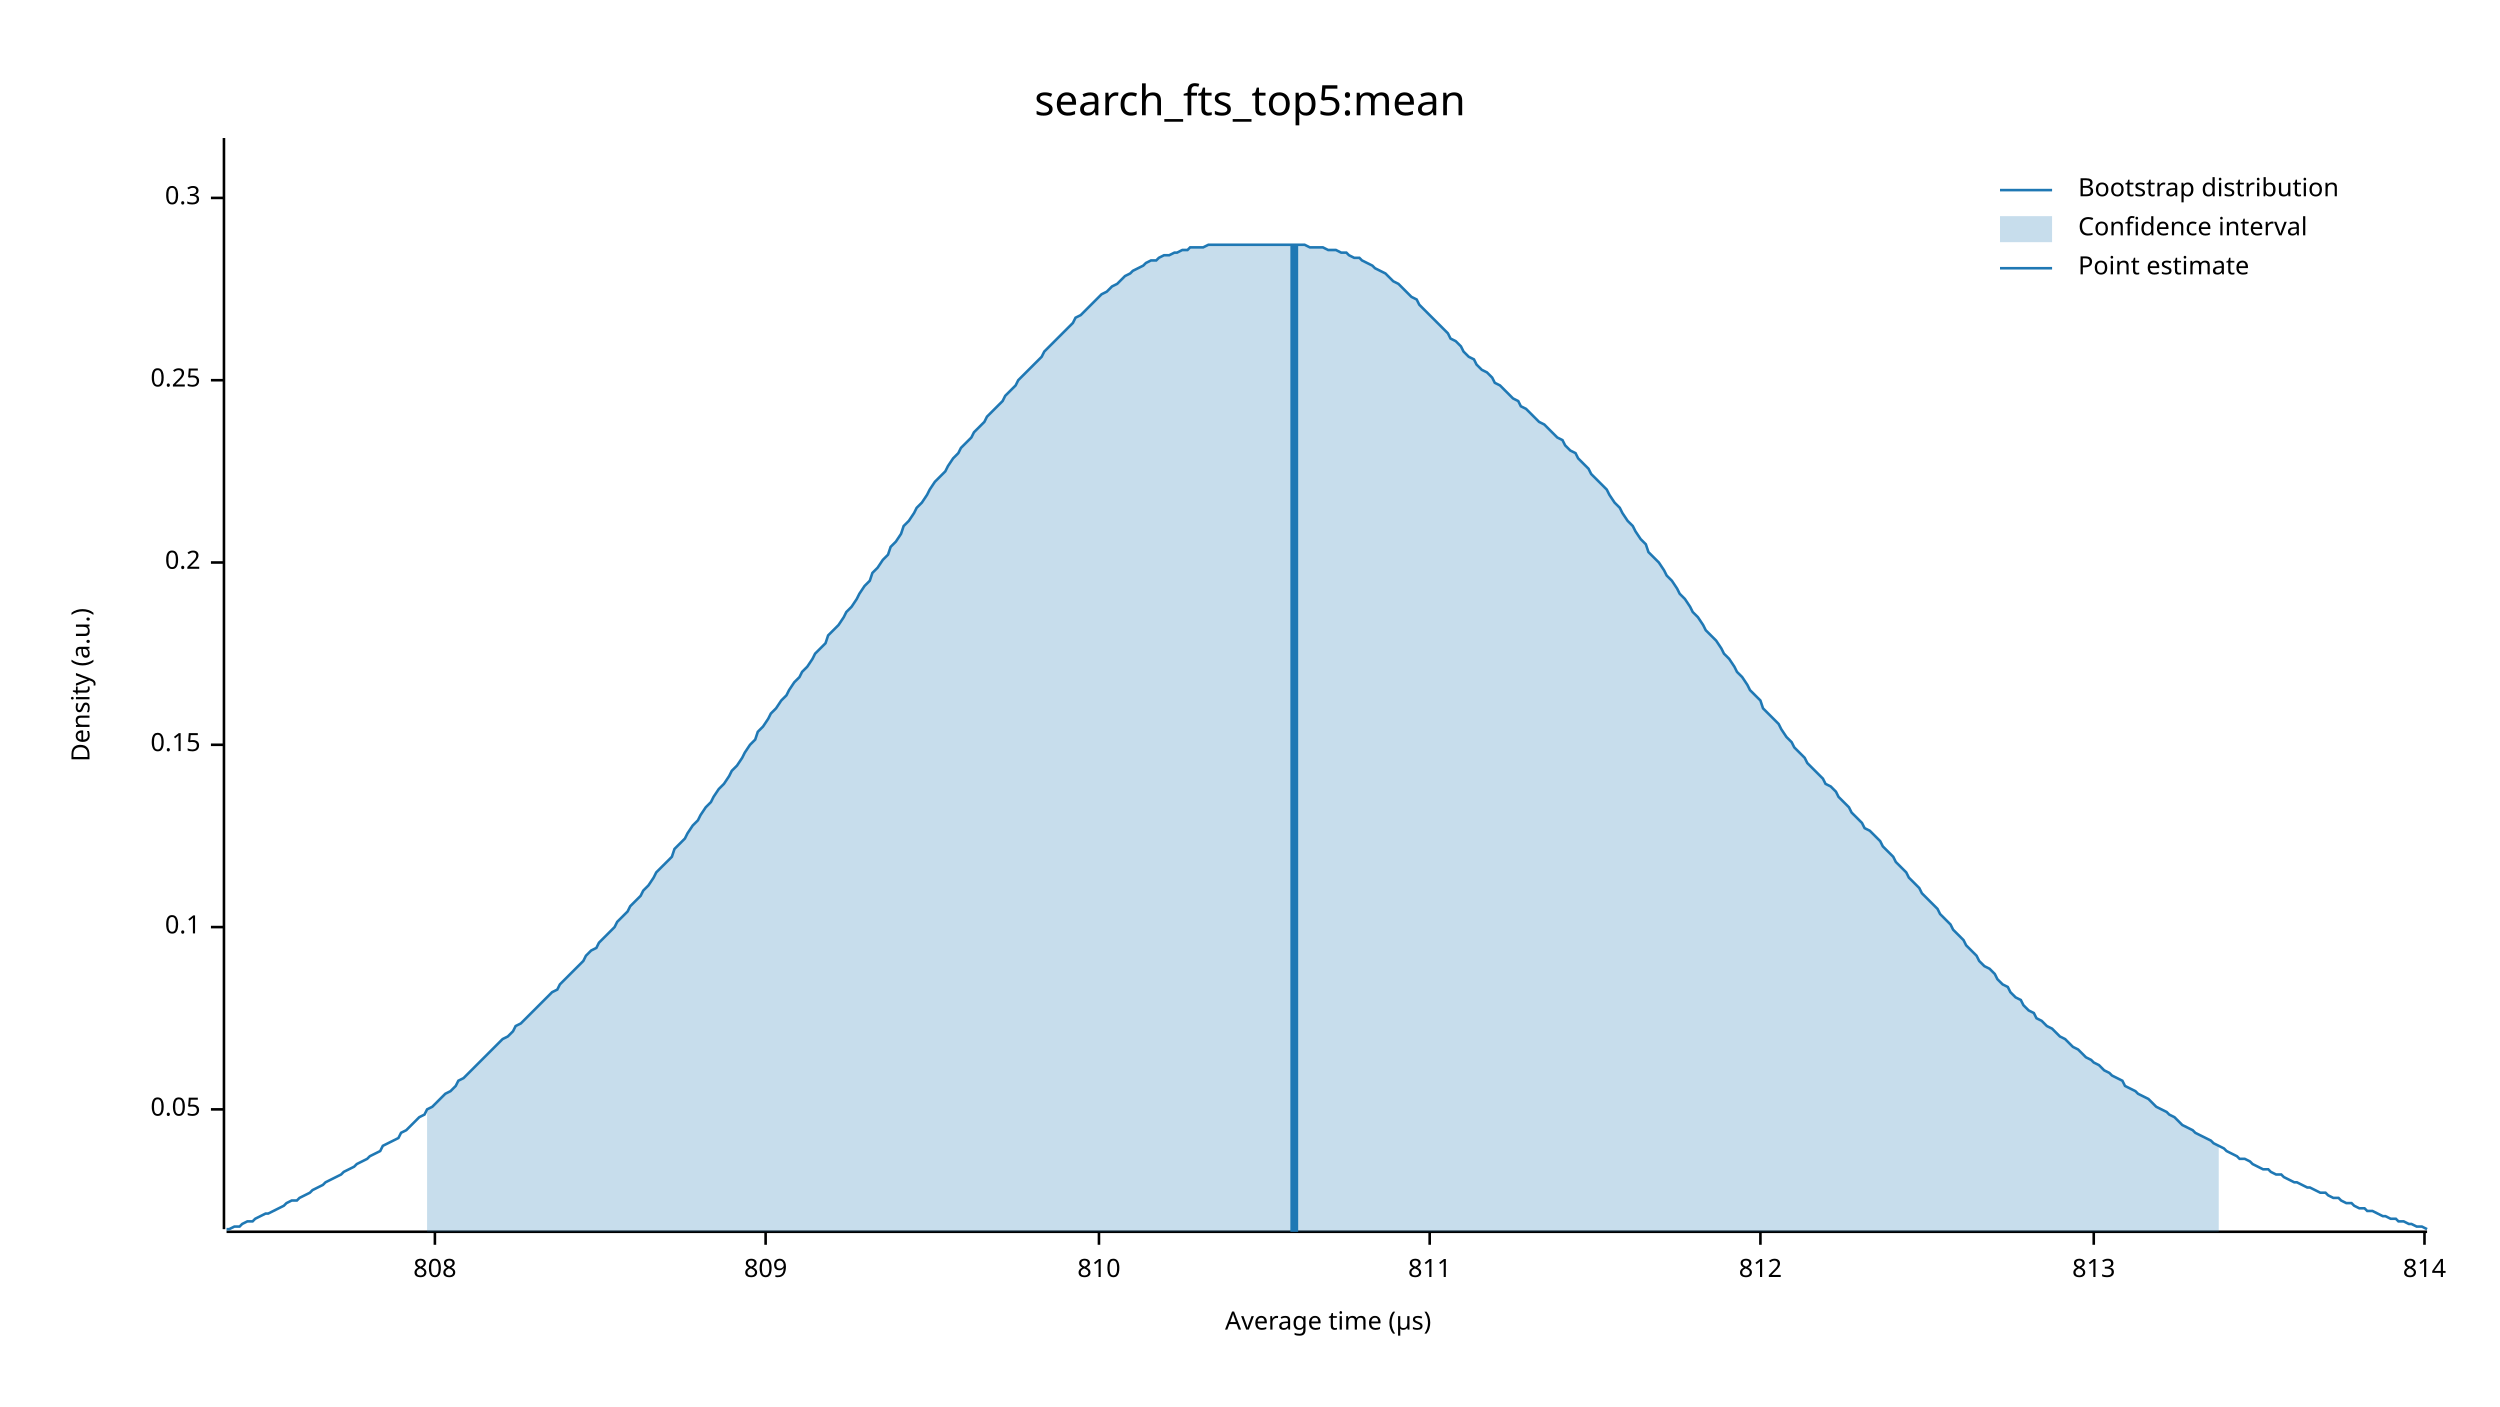
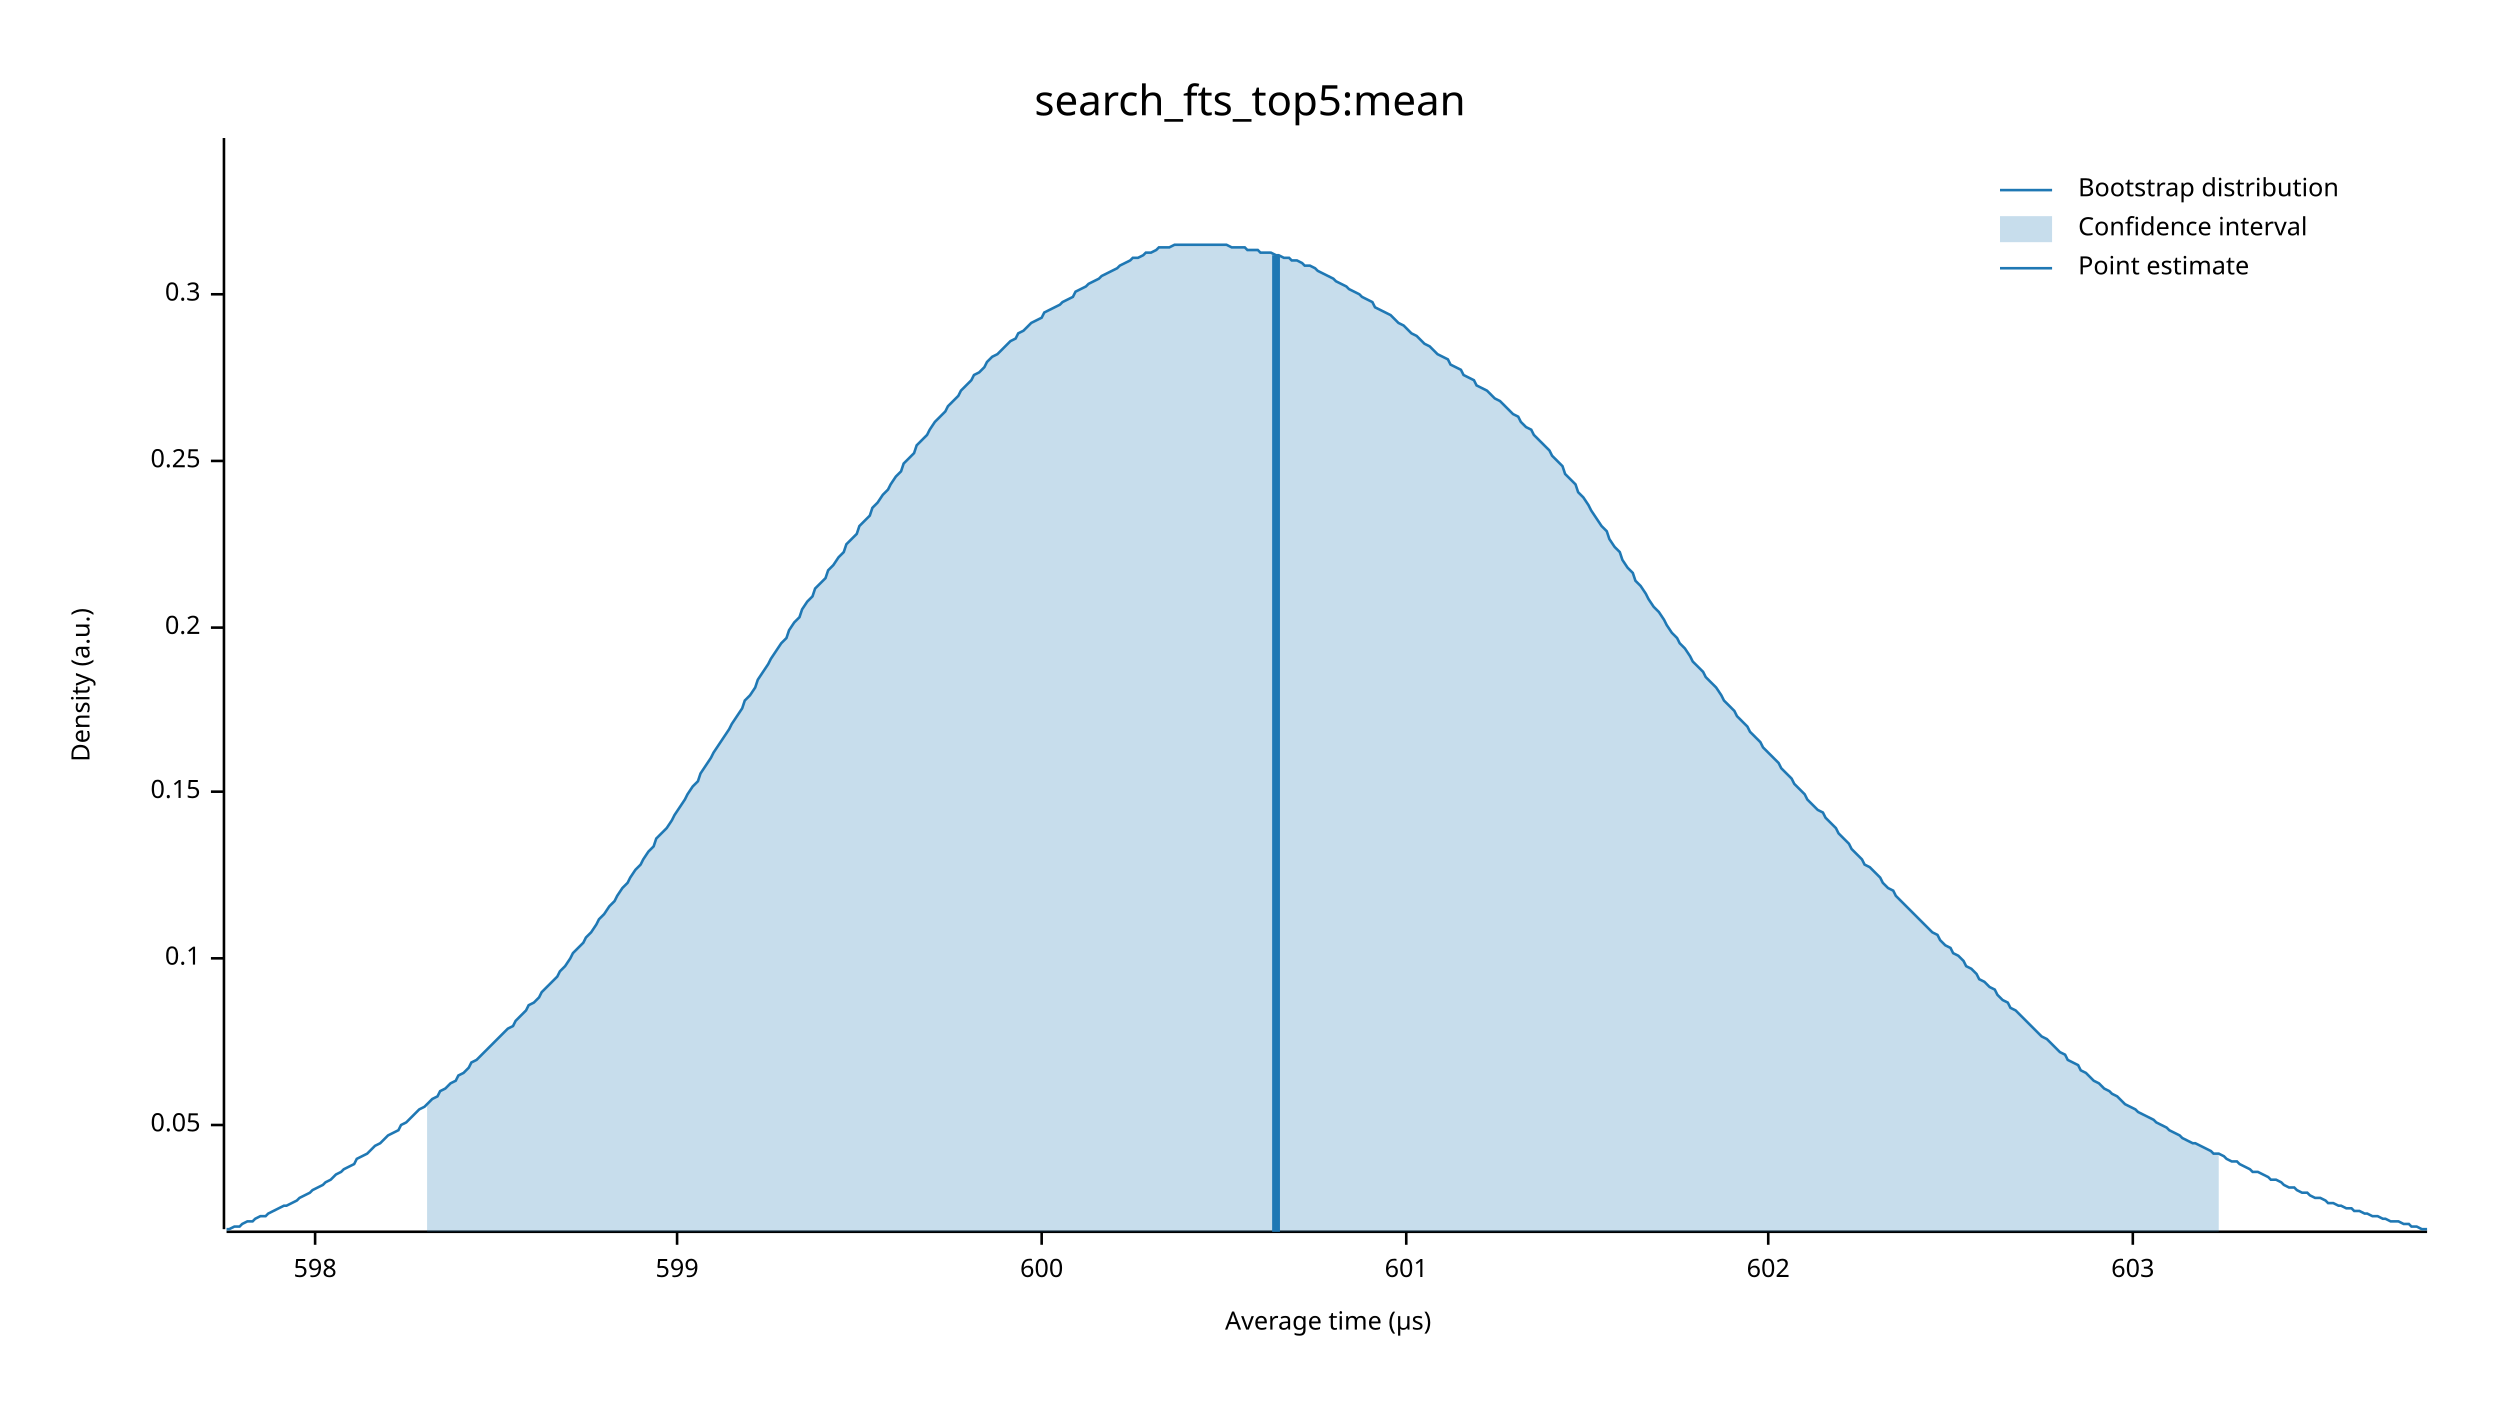
<svg xmlns="http://www.w3.org/2000/svg" width="960" height="540" viewBox="0 0 960 540">
  <text x="480" y="32" dy="0.76em" text-anchor="middle" font-family="sans-serif" font-size="16.129" opacity="1" fill="#000000">
search_fts_top5:mean
</text>
  <text x="27" y="263" dy="0.76em" text-anchor="middle" font-family="sans-serif" font-size="9.677" opacity="1" fill="#000000" transform="rotate(270, 27, 263)">
Density (a.u.)
</text>
  <text x="510" y="513" dy="-0.5ex" text-anchor="middle" font-family="sans-serif" font-size="9.677" opacity="1" fill="#000000">
Average time (µs)
</text>
  <polyline fill="none" opacity="1" stroke="#000000" stroke-width="1" points="86,53 86,472 " />
-   <text x="77" y="426" dy="0.5ex" text-anchor="end" font-family="sans-serif" font-size="9.677" opacity="1" fill="#000000">
+   <text x="77" y="432" dy="0.5ex" text-anchor="end" font-family="sans-serif" font-size="9.677" opacity="1" fill="#000000">
0.05
</text>
-   <polyline fill="none" opacity="1" stroke="#000000" stroke-width="1" points="81,426 86,426 " />
-   <text x="77" y="356" dy="0.5ex" text-anchor="end" font-family="sans-serif" font-size="9.677" opacity="1" fill="#000000">
+   <polyline fill="none" opacity="1" stroke="#000000" stroke-width="1" points="81,432 86,432 " />
+   <text x="77" y="368" dy="0.5ex" text-anchor="end" font-family="sans-serif" font-size="9.677" opacity="1" fill="#000000">
0.1
</text>
-   <polyline fill="none" opacity="1" stroke="#000000" stroke-width="1" points="81,356 86,356 " />
-   <text x="77" y="286" dy="0.5ex" text-anchor="end" font-family="sans-serif" font-size="9.677" opacity="1" fill="#000000">
+   <polyline fill="none" opacity="1" stroke="#000000" stroke-width="1" points="81,368 86,368 " />
+   <text x="77" y="304" dy="0.5ex" text-anchor="end" font-family="sans-serif" font-size="9.677" opacity="1" fill="#000000">
0.15
</text>
-   <polyline fill="none" opacity="1" stroke="#000000" stroke-width="1" points="81,286 86,286 " />
-   <text x="77" y="216" dy="0.5ex" text-anchor="end" font-family="sans-serif" font-size="9.677" opacity="1" fill="#000000">
+   <polyline fill="none" opacity="1" stroke="#000000" stroke-width="1" points="81,304 86,304 " />
+   <text x="77" y="241" dy="0.5ex" text-anchor="end" font-family="sans-serif" font-size="9.677" opacity="1" fill="#000000">
0.2
</text>
-   <polyline fill="none" opacity="1" stroke="#000000" stroke-width="1" points="81,216 86,216 " />
-   <text x="77" y="146" dy="0.5ex" text-anchor="end" font-family="sans-serif" font-size="9.677" opacity="1" fill="#000000">
+   <polyline fill="none" opacity="1" stroke="#000000" stroke-width="1" points="81,241 86,241 " />
+   <text x="77" y="177" dy="0.5ex" text-anchor="end" font-family="sans-serif" font-size="9.677" opacity="1" fill="#000000">
0.25
</text>
-   <polyline fill="none" opacity="1" stroke="#000000" stroke-width="1" points="81,146 86,146 " />
-   <text x="77" y="76" dy="0.5ex" text-anchor="end" font-family="sans-serif" font-size="9.677" opacity="1" fill="#000000">
+   <polyline fill="none" opacity="1" stroke="#000000" stroke-width="1" points="81,177 86,177 " />
+   <text x="77" y="113" dy="0.5ex" text-anchor="end" font-family="sans-serif" font-size="9.677" opacity="1" fill="#000000">
0.3
</text>
-   <polyline fill="none" opacity="1" stroke="#000000" stroke-width="1" points="81,76 86,76 " />
+   <polyline fill="none" opacity="1" stroke="#000000" stroke-width="1" points="81,113 86,113 " />
  <polyline fill="none" opacity="1" stroke="#000000" stroke-width="1" points="87,473 932,473 " />
-   <text x="167" y="483" dy="0.76em" text-anchor="middle" font-family="sans-serif" font-size="9.677" opacity="1" fill="#000000">
- 808
+   <text x="121" y="483" dy="0.76em" text-anchor="middle" font-family="sans-serif" font-size="9.677" opacity="1" fill="#000000">
+ 598
</text>
-   <polyline fill="none" opacity="1" stroke="#000000" stroke-width="1" points="167,473 167,478 " />
-   <text x="294" y="483" dy="0.76em" text-anchor="middle" font-family="sans-serif" font-size="9.677" opacity="1" fill="#000000">
- 809
+   <polyline fill="none" opacity="1" stroke="#000000" stroke-width="1" points="121,473 121,478 " />
+   <text x="260" y="483" dy="0.76em" text-anchor="middle" font-family="sans-serif" font-size="9.677" opacity="1" fill="#000000">
+ 599
</text>
-   <polyline fill="none" opacity="1" stroke="#000000" stroke-width="1" points="294,473 294,478 " />
-   <text x="422" y="483" dy="0.76em" text-anchor="middle" font-family="sans-serif" font-size="9.677" opacity="1" fill="#000000">
- 810
+   <polyline fill="none" opacity="1" stroke="#000000" stroke-width="1" points="260,473 260,478 " />
+   <text x="400" y="483" dy="0.76em" text-anchor="middle" font-family="sans-serif" font-size="9.677" opacity="1" fill="#000000">
+ 600
</text>
-   <polyline fill="none" opacity="1" stroke="#000000" stroke-width="1" points="422,473 422,478 " />
-   <text x="549" y="483" dy="0.76em" text-anchor="middle" font-family="sans-serif" font-size="9.677" opacity="1" fill="#000000">
- 811
+   <polyline fill="none" opacity="1" stroke="#000000" stroke-width="1" points="400,473 400,478 " />
+   <text x="540" y="483" dy="0.76em" text-anchor="middle" font-family="sans-serif" font-size="9.677" opacity="1" fill="#000000">
+ 601
</text>
-   <polyline fill="none" opacity="1" stroke="#000000" stroke-width="1" points="549,473 549,478 " />
-   <text x="676" y="483" dy="0.76em" text-anchor="middle" font-family="sans-serif" font-size="9.677" opacity="1" fill="#000000">
- 812
+   <polyline fill="none" opacity="1" stroke="#000000" stroke-width="1" points="540,473 540,478 " />
+   <text x="679" y="483" dy="0.76em" text-anchor="middle" font-family="sans-serif" font-size="9.677" opacity="1" fill="#000000">
+ 602
</text>
-   <polyline fill="none" opacity="1" stroke="#000000" stroke-width="1" points="676,473 676,478 " />
-   <text x="804" y="483" dy="0.76em" text-anchor="middle" font-family="sans-serif" font-size="9.677" opacity="1" fill="#000000">
- 813
+   <polyline fill="none" opacity="1" stroke="#000000" stroke-width="1" points="679,473 679,478 " />
+   <text x="819" y="483" dy="0.76em" text-anchor="middle" font-family="sans-serif" font-size="9.677" opacity="1" fill="#000000">
+ 603
</text>
-   <polyline fill="none" opacity="1" stroke="#000000" stroke-width="1" points="804,473 804,478 " />
-   <text x="931" y="483" dy="0.76em" text-anchor="middle" font-family="sans-serif" font-size="9.677" opacity="1" fill="#000000">
- 814
- </text>
-   <polyline fill="none" opacity="1" stroke="#000000" stroke-width="1" points="931,473 931,478 " />
-   <polyline fill="none" opacity="1" stroke="#1F78B4" stroke-width="1" points="87,472 88,472 90,471 92,471 93,470 95,469 97,469 98,468 100,467 102,466 103,466 105,465 107,464 109,463 110,462 112,461 114,461 115,460 117,459 119,458 120,457 122,456 124,455 125,454 127,453 129,452 131,451 132,450 134,449 136,448 137,447 139,446 141,445 142,444 144,443 146,442 147,440 149,439 151,438 153,437 154,435 156,434 158,432 159,431 161,429 163,428 164,426 166,425 168,423 169,422 171,420 173,419 175,417 176,415 178,414 180,412 181,411 183,409 185,407 186,406 188,404 190,402 191,401 193,399 195,398 197,396 198,394 200,393 202,391 203,390 205,388 207,386 208,385 210,383 212,381 214,380 215,378 217,376 219,374 220,373 222,371 224,369 225,367 227,365 229,364 230,362 232,360 234,358 236,356 237,354 239,352 241,350 242,348 244,346 246,344 247,342 249,340 251,337 252,335 254,333 256,331 258,329 259,326 261,324 263,322 264,320 266,317 268,315 269,313 271,310 273,308 274,306 276,303 278,301 280,298 281,296 283,294 285,291 286,289 288,286 290,284 291,281 293,279 295,276 296,274 298,272 300,269 302,267 303,265 305,262 307,260 308,258 310,256 312,253 313,251 315,249 317,247 318,244 320,242 322,240 324,237 325,235 327,233 329,230 330,228 332,225 334,223 335,220 337,218 339,215 341,213 342,210 344,208 346,205 347,202 349,200 351,197 352,195 354,193 356,190 357,188 359,185 361,183 363,181 364,179 366,176 368,174 369,172 371,170 373,168 374,166 376,164 378,162 379,160 381,158 383,156 385,154 386,152 388,150 390,148 391,146 393,144 395,142 396,141 398,139 400,137 401,135 403,133 405,131 407,129 408,128 410,126 412,124 413,122 415,121 417,119 418,118 420,116 422,114 423,113 425,112 427,110 429,109 430,108 432,106 434,105 435,104 437,103 439,102 440,101 442,100 444,100 445,99 447,98 449,98 451,97 452,97 454,96 456,96 457,95 459,95 461,95 462,95 464,94 466,94 468,94 469,94 471,94 473,94 474,94 476,94 478,94 479,94 481,94 483,94 484,94 486,94 488,94 490,94 491,94 493,94 495,94 496,94 498,94 500,94 501,94 503,95 505,95 506,95 508,95 510,96 512,96 513,96 515,97 517,97 518,98 520,99 522,99 523,100 525,101 527,102 528,103 530,104 532,105 534,107 535,108 537,109 539,111 540,112 542,114 544,115 545,117 547,119 549,121 550,122 552,124 554,126 556,128 557,130 559,131 561,133 562,135 564,137 566,138 567,140 569,142 571,143 573,145 574,147 576,148 578,150 579,151 581,153 583,154 584,156 586,157 588,159 589,160 591,162 593,163 595,165 596,166 598,168 600,169 601,171 603,173 605,174 606,176 608,178 610,180 611,182 613,184 615,186 617,188 618,190 620,193 622,195 623,197 625,200 627,202 628,204 630,207 632,209 633,212 635,214 637,216 639,219 640,221 642,223 644,226 645,228 647,230 649,233 650,235 652,237 654,240 655,242 657,244 659,246 661,249 662,251 664,253 666,256 667,258 669,260 671,263 672,265 674,267 676,269 677,272 679,274 681,276 683,278 684,280 686,283 688,285 689,287 691,289 693,291 694,293 696,295 698,297 700,299 701,301 703,302 705,304 706,306 708,308 710,310 711,312 713,314 715,316 716,318 718,319 720,321 722,323 723,325 725,327 727,329 728,331 730,333 732,335 733,337 735,339 737,341 738,343 740,345 742,347 744,349 745,351 747,353 749,355 750,357 752,359 754,361 755,363 757,365 759,367 760,369 762,371 764,372 766,374 767,376 769,378 771,379 772,381 774,383 776,384 777,386 779,388 781,389 782,391 784,392 786,394 788,395 789,396 791,398 793,399 794,400 796,402 798,403 799,404 801,406 803,407 804,408 806,409 808,411 810,412 811,413 813,414 815,415 816,417 818,418 820,419 821,420 823,421 825,422 827,424 828,425 830,426 832,427 833,428 835,429 837,431 838,432 840,433 842,434 843,435 845,436 847,437 849,438 850,439 852,440 854,441 855,442 857,443 859,444 860,445 862,445 864,446 865,447 867,448 869,449 871,449 872,450 874,451 876,451 877,452 879,453 881,454 882,454 884,455 886,456 887,456 889,457 891,458 893,458 894,459 896,460 898,460 899,461 901,462 903,462 904,463 906,464 908,464 909,465 911,465 913,466 915,467 916,467 918,468 920,468 921,469 923,469 925,470 926,470 928,471 930,471 932,472 " />
-   <polygon opacity="0.25" fill="#1F78B4" points="164,426 166,425 168,423 169,422 171,420 173,419 175,417 176,415 178,414 180,412 181,411 183,409 185,407 186,406 188,404 190,402 191,401 193,399 195,398 197,396 198,394 200,393 202,391 203,390 205,388 207,386 208,385 210,383 212,381 214,380 215,378 217,376 219,374 220,373 222,371 224,369 225,367 227,365 229,364 230,362 232,360 234,358 236,356 237,354 239,352 241,350 242,348 244,346 246,344 247,342 249,340 251,337 252,335 254,333 256,331 258,329 259,326 261,324 263,322 264,320 266,317 268,315 269,313 271,310 273,308 274,306 276,303 278,301 280,298 281,296 283,294 285,291 286,289 288,286 290,284 291,281 293,279 295,276 296,274 298,272 300,269 302,267 303,265 305,262 307,260 308,258 310,256 312,253 313,251 315,249 317,247 318,244 320,242 322,240 324,237 325,235 327,233 329,230 330,228 332,225 334,223 335,220 337,218 339,215 341,213 342,210 344,208 346,205 347,202 349,200 351,197 352,195 354,193 356,190 357,188 359,185 361,183 363,181 364,179 366,176 368,174 369,172 371,170 373,168 374,166 376,164 378,162 379,160 381,158 383,156 385,154 386,152 388,150 390,148 391,146 393,144 395,142 396,141 398,139 400,137 401,135 403,133 405,131 407,129 408,128 410,126 412,124 413,122 415,121 417,119 418,118 420,116 422,114 423,113 425,112 427,110 429,109 430,108 432,106 434,105 435,104 437,103 439,102 440,101 442,100 444,100 445,99 447,98 449,98 451,97 452,97 454,96 456,96 457,95 459,95 461,95 462,95 464,94 466,94 468,94 469,94 471,94 473,94 474,94 476,94 478,94 479,94 481,94 483,94 484,94 486,94 488,94 490,94 491,94 493,94 495,94 496,94 498,94 500,94 501,94 503,95 505,95 506,95 508,95 510,96 512,96 513,96 515,97 517,97 518,98 520,99 522,99 523,100 525,101 527,102 528,103 530,104 532,105 534,107 535,108 537,109 539,111 540,112 542,114 544,115 545,117 547,119 549,121 550,122 552,124 554,126 556,128 557,130 559,131 561,133 562,135 564,137 566,138 567,140 569,142 571,143 573,145 574,147 576,148 578,150 579,151 581,153 583,154 584,156 586,157 588,159 589,160 591,162 593,163 595,165 596,166 598,168 600,169 601,171 603,173 605,174 606,176 608,178 610,180 611,182 613,184 615,186 617,188 618,190 620,193 622,195 623,197 625,200 627,202 628,204 630,207 632,209 633,212 635,214 637,216 639,219 640,221 642,223 644,226 645,228 647,230 649,233 650,235 652,237 654,240 655,242 657,244 659,246 661,249 662,251 664,253 666,256 667,258 669,260 671,263 672,265 674,267 676,269 677,272 679,274 681,276 683,278 684,280 686,283 688,285 689,287 691,289 693,291 694,293 696,295 698,297 700,299 701,301 703,302 705,304 706,306 708,308 710,310 711,312 713,314 715,316 716,318 718,319 720,321 722,323 723,325 725,327 727,329 728,331 730,333 732,335 733,337 735,339 737,341 738,343 740,345 742,347 744,349 745,351 747,353 749,355 750,357 752,359 754,361 755,363 757,365 759,367 760,369 762,371 764,372 766,374 767,376 769,378 771,379 772,381 774,383 776,384 777,386 779,388 781,389 782,391 784,392 786,394 788,395 789,396 791,398 793,399 794,400 796,402 798,403 799,404 801,406 803,407 804,408 806,409 808,411 810,412 811,413 813,414 815,415 816,417 818,418 820,419 821,420 823,421 825,422 827,424 828,425 830,426 832,427 833,428 835,429 837,431 838,432 840,433 842,434 843,435 845,436 847,437 849,438 850,439 852,440 852,473 164,473 " />
-   <polyline fill="none" opacity="1" stroke="#1F78B4" stroke-width="3" points="497,473 497,94 " />
+   <polyline fill="none" opacity="1" stroke="#000000" stroke-width="1" points="819,473 819,478 " />
+   <polyline fill="none" opacity="1" stroke="#1F78B4" stroke-width="1" points="87,472 88,472 90,471 92,471 93,470 95,469 97,469 98,468 100,467 102,467 103,466 105,465 107,464 109,463 110,463 112,462 114,461 115,460 117,459 119,458 120,457 122,456 124,455 125,454 127,453 129,451 131,450 132,449 134,448 136,447 137,445 139,444 141,443 142,442 144,440 146,439 147,438 149,436 151,435 153,434 154,432 156,431 158,429 159,428 161,426 163,425 164,424 166,422 168,421 169,419 171,418 173,416 175,415 176,413 178,412 180,410 181,408 183,407 185,405 186,404 188,402 190,400 191,399 193,397 195,395 197,394 198,392 200,390 202,388 203,386 205,385 207,383 208,381 210,379 212,377 214,375 215,373 217,371 219,368 220,366 222,364 224,362 225,360 227,358 229,355 230,353 232,351 234,348 236,346 237,344 239,341 241,339 242,337 244,334 246,332 247,330 249,327 251,325 252,322 254,320 256,318 258,315 259,313 261,310 263,307 264,305 266,302 268,300 269,297 271,294 273,291 274,289 276,286 278,283 280,280 281,278 283,275 285,272 286,269 288,267 290,264 291,261 293,258 295,255 296,253 298,250 300,247 302,245 303,242 305,239 307,237 308,234 310,231 312,229 313,226 315,224 317,222 318,219 320,217 322,214 324,212 325,209 327,207 329,205 330,202 332,200 334,198 335,195 337,193 339,190 341,188 342,186 344,183 346,181 347,178 349,176 351,174 352,171 354,169 356,167 357,165 359,162 361,160 363,158 364,156 366,154 368,152 369,150 371,148 373,146 374,144 376,143 378,141 379,139 381,137 383,136 385,134 386,133 388,131 390,130 391,128 393,127 395,125 396,124 398,123 400,122 401,120 403,119 405,118 407,117 408,116 410,115 412,114 413,112 415,111 417,110 418,109 420,108 422,107 423,106 425,105 427,104 429,103 430,102 432,101 434,100 435,99 437,99 439,98 440,97 442,97 444,96 445,95 447,95 449,95 451,94 452,94 454,94 456,94 457,94 459,94 461,94 462,94 464,94 466,94 468,94 469,94 471,94 473,95 474,95 476,95 478,95 479,96 481,96 483,96 484,97 486,97 488,97 490,98 491,98 493,99 495,99 496,100 498,100 500,101 501,102 503,102 505,103 506,104 508,105 510,106 512,107 513,108 515,109 517,110 518,111 520,112 522,113 523,114 525,115 527,116 528,118 530,119 532,120 534,121 535,122 537,124 539,125 540,126 542,128 544,129 545,130 547,132 549,133 550,134 552,136 554,137 556,138 557,140 559,141 561,142 562,144 564,145 566,146 567,148 569,149 571,150 573,152 574,153 576,154 578,156 579,157 581,159 583,160 584,162 586,164 588,165 589,167 591,169 593,171 595,173 596,175 598,177 600,179 601,182 603,184 605,186 606,189 608,191 610,194 611,196 613,199 615,202 617,204 618,207 620,210 622,212 623,215 625,218 627,220 628,223 630,225 632,228 633,230 635,233 637,235 639,238 640,240 642,243 644,245 645,247 647,249 649,252 650,254 652,256 654,258 655,260 657,262 659,264 661,267 662,269 664,271 666,273 667,275 669,277 671,279 672,281 674,283 676,285 677,287 679,289 681,291 683,293 684,295 686,297 688,299 689,301 691,303 693,305 694,307 696,309 698,311 700,312 701,314 703,316 705,318 706,320 708,322 710,324 711,326 713,328 715,330 716,332 718,333 720,335 722,337 723,339 725,341 727,342 728,344 730,346 732,348 733,349 735,351 737,353 738,354 740,356 742,358 744,359 745,361 747,363 749,364 750,366 752,367 754,369 755,371 757,372 759,374 760,376 762,377 764,379 766,380 767,382 769,384 771,385 772,387 774,388 776,390 777,391 779,393 781,395 782,396 784,398 786,399 788,401 789,402 791,404 793,405 794,407 796,408 798,409 799,411 801,412 803,414 804,415 806,416 808,418 810,419 811,420 813,421 815,423 816,424 818,425 820,426 821,427 823,428 825,429 827,430 828,431 830,432 832,433 833,434 835,435 837,436 838,437 840,438 842,439 843,439 845,440 847,441 849,442 850,443 852,443 854,444 855,445 857,446 859,446 860,447 862,448 864,449 865,450 867,450 869,451 871,452 872,453 874,453 876,454 877,455 879,456 881,456 882,457 884,458 886,458 887,459 889,460 891,460 893,461 894,462 896,462 898,463 899,463 901,464 903,464 904,465 906,465 908,466 909,466 911,467 913,467 915,468 916,468 918,469 920,469 921,469 923,470 925,470 926,471 928,471 930,472 932,472 " />
+   <polygon opacity="0.25" fill="#1F78B4" points="164,424 166,422 168,421 169,419 171,418 173,416 175,415 176,413 178,412 180,410 181,408 183,407 185,405 186,404 188,402 190,400 191,399 193,397 195,395 197,394 198,392 200,390 202,388 203,386 205,385 207,383 208,381 210,379 212,377 214,375 215,373 217,371 219,368 220,366 222,364 224,362 225,360 227,358 229,355 230,353 232,351 234,348 236,346 237,344 239,341 241,339 242,337 244,334 246,332 247,330 249,327 251,325 252,322 254,320 256,318 258,315 259,313 261,310 263,307 264,305 266,302 268,300 269,297 271,294 273,291 274,289 276,286 278,283 280,280 281,278 283,275 285,272 286,269 288,267 290,264 291,261 293,258 295,255 296,253 298,250 300,247 302,245 303,242 305,239 307,237 308,234 310,231 312,229 313,226 315,224 317,222 318,219 320,217 322,214 324,212 325,209 327,207 329,205 330,202 332,200 334,198 335,195 337,193 339,190 341,188 342,186 344,183 346,181 347,178 349,176 351,174 352,171 354,169 356,167 357,165 359,162 361,160 363,158 364,156 366,154 368,152 369,150 371,148 373,146 374,144 376,143 378,141 379,139 381,137 383,136 385,134 386,133 388,131 390,130 391,128 393,127 395,125 396,124 398,123 400,122 401,120 403,119 405,118 407,117 408,116 410,115 412,114 413,112 415,111 417,110 418,109 420,108 422,107 423,106 425,105 427,104 429,103 430,102 432,101 434,100 435,99 437,99 439,98 440,97 442,97 444,96 445,95 447,95 449,95 451,94 452,94 454,94 456,94 457,94 459,94 461,94 462,94 464,94 466,94 468,94 469,94 471,94 473,95 474,95 476,95 478,95 479,96 481,96 483,96 484,97 486,97 488,97 490,98 491,98 493,99 495,99 496,100 498,100 500,101 501,102 503,102 505,103 506,104 508,105 510,106 512,107 513,108 515,109 517,110 518,111 520,112 522,113 523,114 525,115 527,116 528,118 530,119 532,120 534,121 535,122 537,124 539,125 540,126 542,128 544,129 545,130 547,132 549,133 550,134 552,136 554,137 556,138 557,140 559,141 561,142 562,144 564,145 566,146 567,148 569,149 571,150 573,152 574,153 576,154 578,156 579,157 581,159 583,160 584,162 586,164 588,165 589,167 591,169 593,171 595,173 596,175 598,177 600,179 601,182 603,184 605,186 606,189 608,191 610,194 611,196 613,199 615,202 617,204 618,207 620,210 622,212 623,215 625,218 627,220 628,223 630,225 632,228 633,230 635,233 637,235 639,238 640,240 642,243 644,245 645,247 647,249 649,252 650,254 652,256 654,258 655,260 657,262 659,264 661,267 662,269 664,271 666,273 667,275 669,277 671,279 672,281 674,283 676,285 677,287 679,289 681,291 683,293 684,295 686,297 688,299 689,301 691,303 693,305 694,307 696,309 698,311 700,312 701,314 703,316 705,318 706,320 708,322 710,324 711,326 713,328 715,330 716,332 718,333 720,335 722,337 723,339 725,341 727,342 728,344 730,346 732,348 733,349 735,351 737,353 738,354 740,356 742,358 744,359 745,361 747,363 749,364 750,366 752,367 754,369 755,371 757,372 759,374 760,376 762,377 764,379 766,380 767,382 769,384 771,385 772,387 774,388 776,390 777,391 779,393 781,395 782,396 784,398 786,399 788,401 789,402 791,404 793,405 794,407 796,408 798,409 799,411 801,412 803,414 804,415 806,416 808,418 810,419 811,420 813,421 815,423 816,424 818,425 820,426 821,427 823,428 825,429 827,430 828,431 830,432 832,433 833,434 835,435 837,436 838,437 840,438 842,439 843,439 845,440 847,441 849,442 850,443 852,443 852,473 164,473 " />
+   <polyline fill="none" opacity="1" stroke="#1F78B4" stroke-width="3" points="490,473 490,98 " />
  <text x="798" y="68" dy="0.76em" text-anchor="start" font-family="sans-serif" font-size="9.677" opacity="1" fill="#000000">
Bootstrap distribution
</text>
  <text x="798" y="83" dy="0.76em" text-anchor="start" font-family="sans-serif" font-size="9.677" opacity="1" fill="#000000">
Confidence interval
</text>
  <text x="798" y="98" dy="0.76em" text-anchor="start" font-family="sans-serif" font-size="9.677" opacity="1" fill="#000000">
Point estimate
</text>
  <polyline fill="none" opacity="1" stroke="#1F78B4" stroke-width="1" points="768,73 788,73 " />
  <rect x="768" y="83" width="20" height="10" opacity="0.25" fill="#1F78B4" stroke="none" />
  <polyline fill="none" opacity="1" stroke="#1F78B4" stroke-width="1" points="768,103 788,103 " />
</svg>
